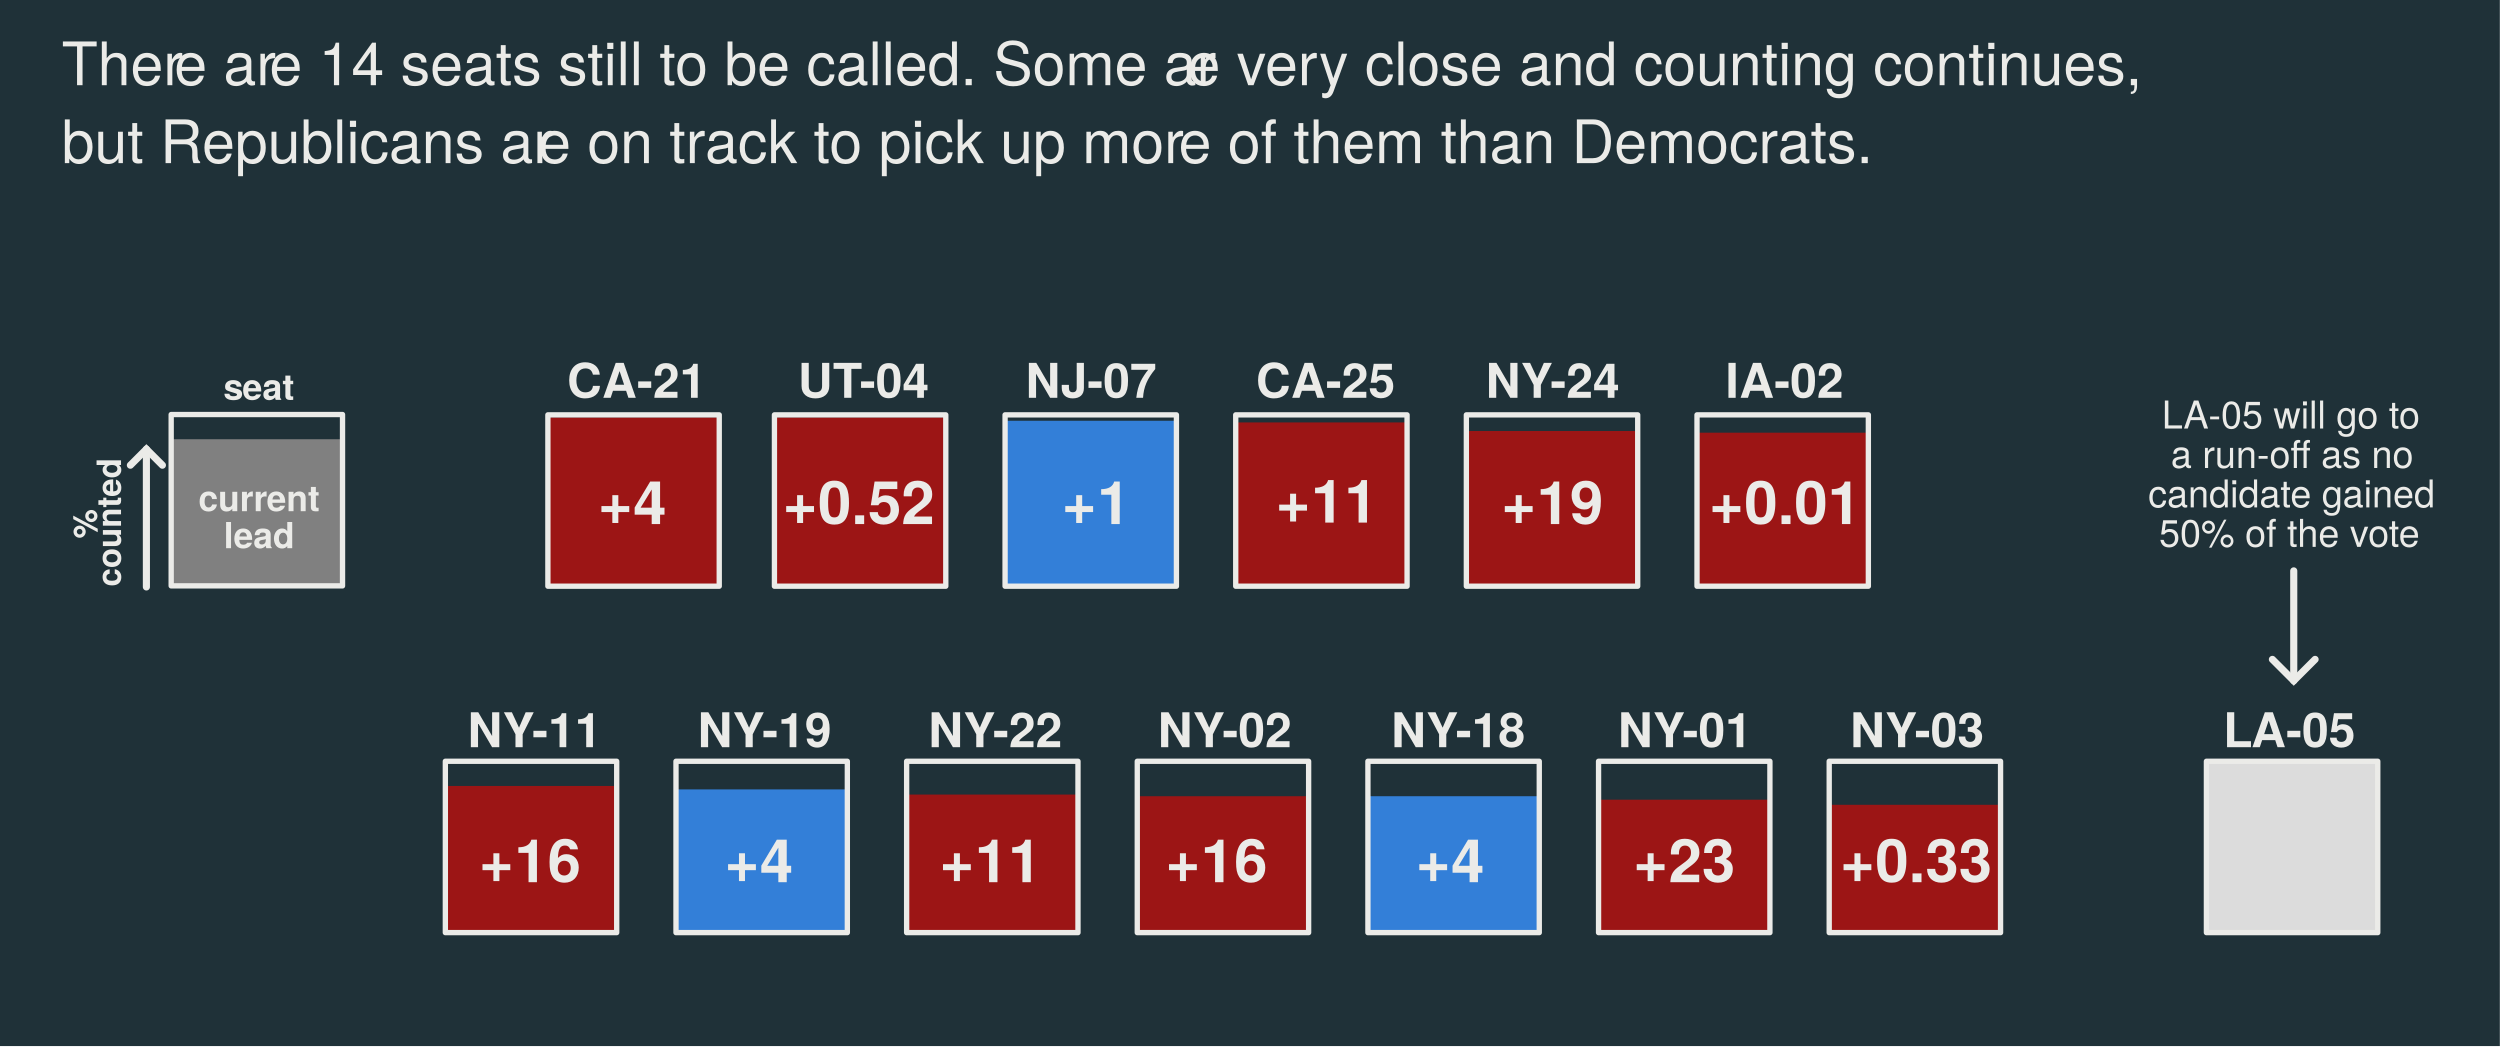
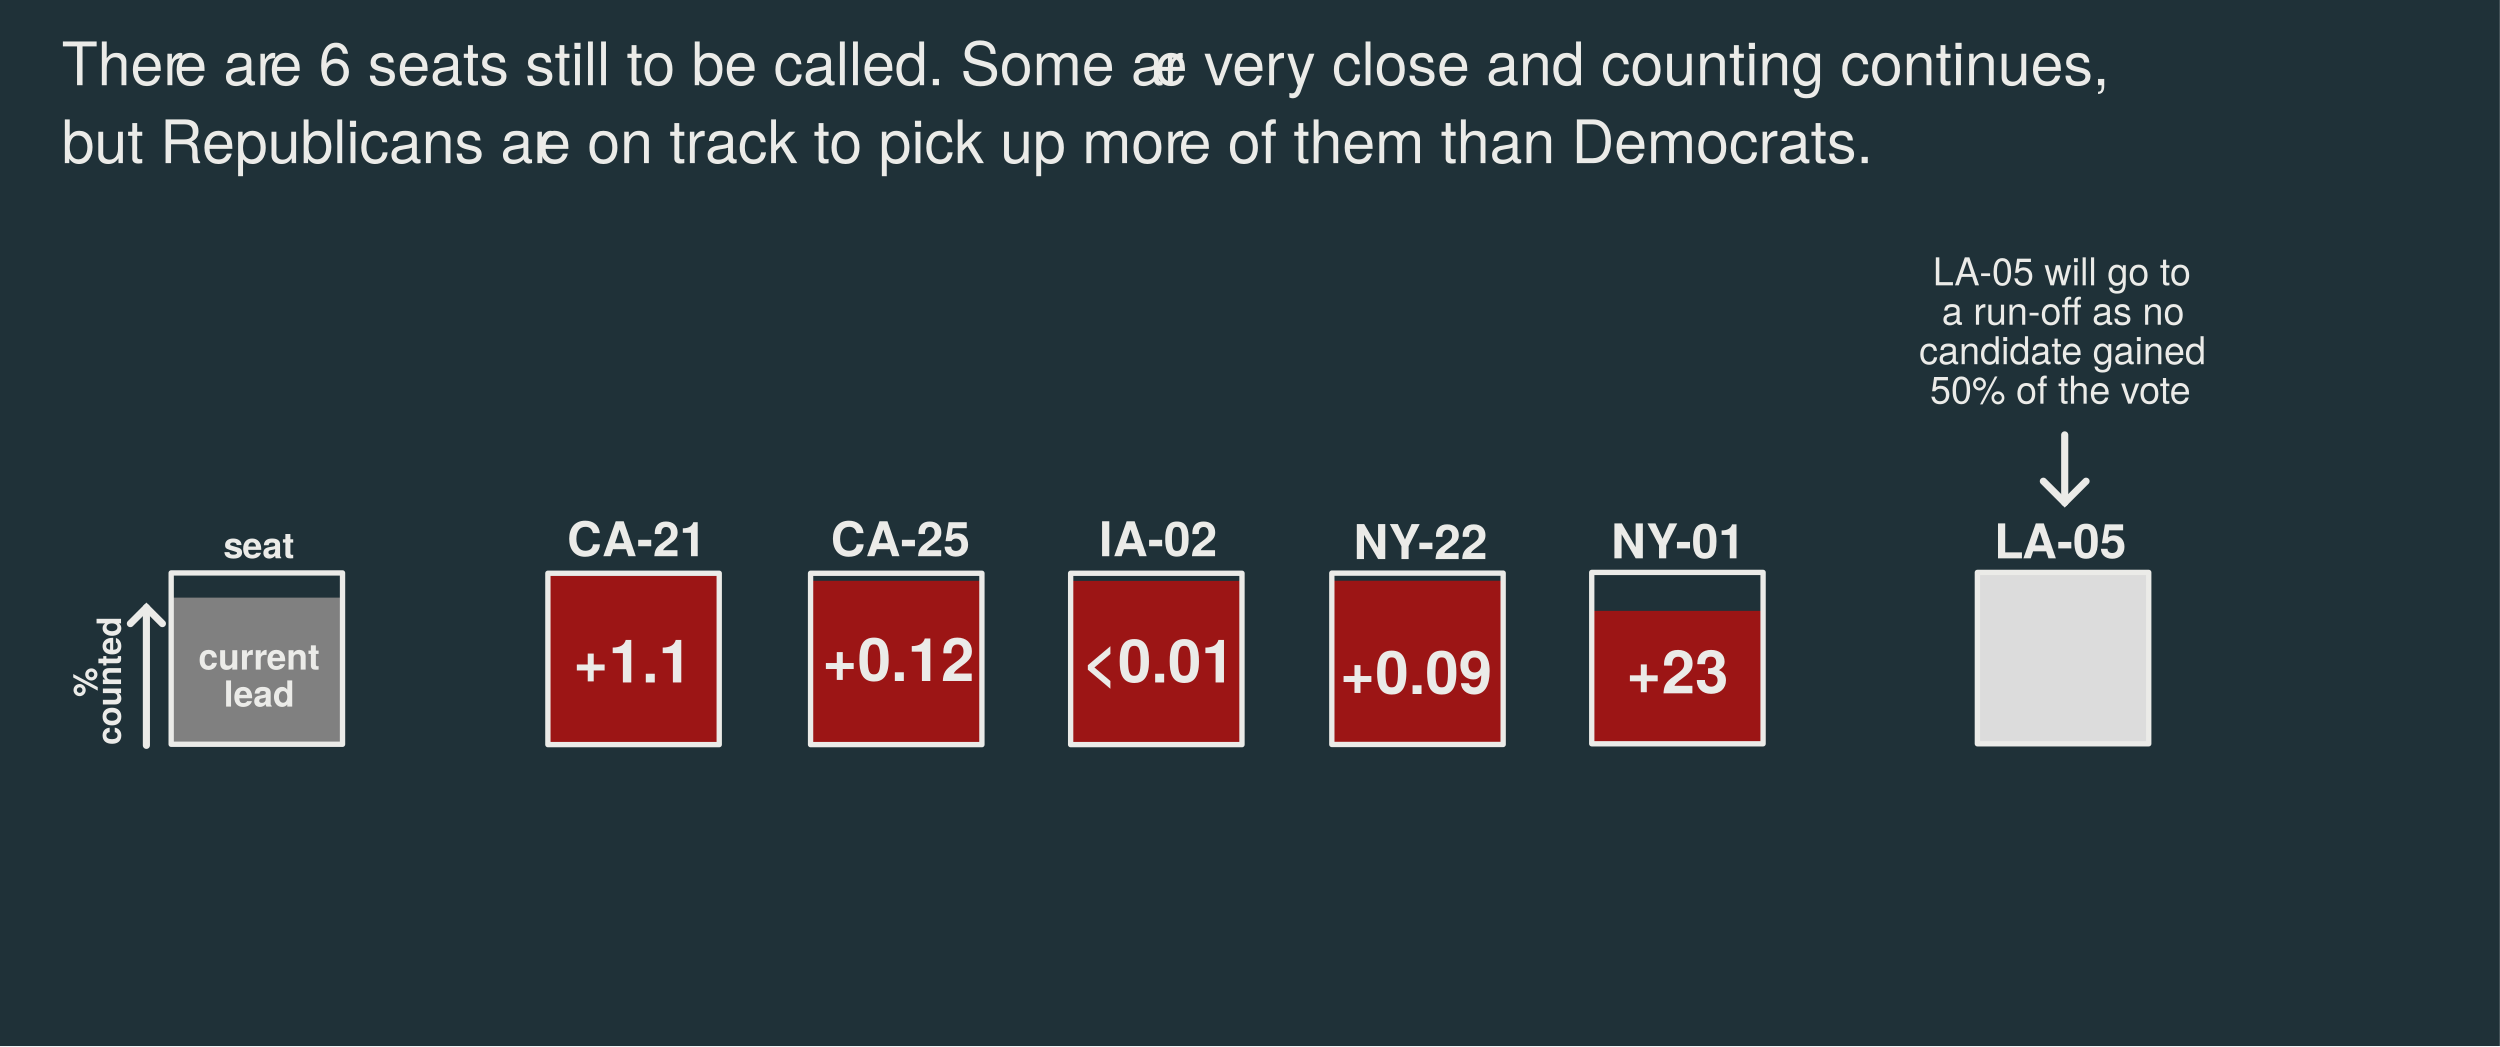
<svg xmlns="http://www.w3.org/2000/svg" width="100%" height="100%" viewBox="0 0 2927 1225" version="1.1" xml:space="preserve" style="fill-rule:evenodd;clip-rule:evenodd;stroke-linecap:round;stroke-linejoin:round;stroke-miterlimit:1.5;">
  <rect id="house-uncalled" x="0" y="0" width="2926.81" height="1224.73" style="fill:none;" />
  <clipPath id="_clip1">
    <rect x="0" y="0" width="2926.81" height="1224.73" />
  </clipPath>
  <g clip-path="url(#_clip1)">
+     <rect x="-42.203" y="-73.549" width="3032.78" height="1332.59" style="fill:#1f3138;" />
+     <rect x="200.411" y="699.71" width="200.619" height="170.534" style="fill:#808080;" />
+     <rect x="200.411" y="670.791" width="200.619" height="200.619" style="fill:none;stroke:#ebebe8;stroke-width:6.25px;" />
+     <rect x="1863.6" y="715.189" width="200.619" height="154.321" style="fill:#9c1515;" />
+     <rect x="1863.6" y="670.185" width="200.619" height="200.619" style="fill:none;stroke:#ebebe8;stroke-width:6.25px;" />
+     <rect x="641.465" y="674.148" width="200.619" height="196.548" style="fill:#9c1515;" />
+     <rect x="641.465" y="671.182" width="200.619" height="200.619" style="fill:none;stroke:#ebebe8;stroke-width:6.25px;" />
+     <rect x="1253.5" y="680.135" width="200.619" height="191.667" style="fill:#9c1515;" />
+     <rect x="1253.5" y="671.182" width="200.619" height="200.619" style="fill:none;stroke:#ebebe8;stroke-width:6.25px;" />
+     <rect x="949.009" y="680.044" width="200.619" height="190.652" style="fill:#9c1515;" />
+     <rect x="949.009" y="671.182" width="200.619" height="200.619" style="fill:none;stroke:#ebebe8;stroke-width:6.25px;" />
+     <rect x="1559.29" y="679.95" width="200.619" height="191.667" style="fill:#9c1515;" />
+     <rect x="1559.29" y="670.997" width="200.619" height="200.619" style="fill:none;stroke:#ebebe8;stroke-width:6.25px;" />
    <g>
-       <rect x="-42.203" y="-73.549" width="3032.78" height="1332.59" style="fill:#1f3138;" />
-       <g>
-         <rect x="200.411" y="514.25" width="200.619" height="170.534" style="fill:#808080;" />
-         <rect x="200.411" y="485.331" width="200.619" height="200.619" style="fill:none;stroke:#ebebe8;stroke-width:6.25px;" />
-       </g>
-       <g>
-         <g>
-           <rect x="906.705" y="488.688" width="200.619" height="196.548" style="fill:#9c1515;" />
-           <rect x="906.705" y="485.722" width="200.619" height="200.619" style="fill:none;stroke:#ebebe8;stroke-width:6.25px;" />
-         </g>
-         <g>
-           <rect x="521.411" y="920.21" width="200.619" height="170.534" style="fill:#9c1515;" />
-           <rect x="521.411" y="891.292" width="200.619" height="200.619" style="fill:none;stroke:#ebebe8;stroke-width:6.25px;" />
-         </g>
-         <g>
-           <rect x="1871.59" y="936.296" width="200.619" height="154.431" style="fill:#9c1515;" />
-           <rect x="1871.59" y="891.292" width="200.619" height="200.619" style="fill:none;stroke:#ebebe8;stroke-width:6.25px;" />
-         </g>
-         <g>
-           <g>
-             <rect x="1176.74" y="492.619" width="200.619" height="192.617" style="fill:#337fd8;" />
-           </g>
-           <rect x="1176.74" y="485.722" width="200.619" height="200.619" style="fill:none;stroke:#ebebe8;stroke-width:6.25px;" />
-         </g>
-         <g>
-           <rect x="791.447" y="924.24" width="200.619" height="166.504" style="fill:#337fd8;" />
-           <rect x="791.447" y="891.292" width="200.619" height="200.619" style="fill:none;stroke:#ebebe8;stroke-width:6.25px;" />
-         </g>
-         <g>
-           <rect x="2141.63" y="942.262" width="200.619" height="148.464" style="fill:#9c1515;" />
-           <rect x="2141.63" y="891.292" width="200.619" height="200.619" style="fill:none;stroke:#ebebe8;stroke-width:6.25px;" />
-         </g>
-         <g>
-           <rect x="641.465" y="488.688" width="200.619" height="196.548" style="fill:#9c1515;" />
-           <rect x="641.465" y="485.722" width="200.619" height="200.619" style="fill:none;stroke:#ebebe8;stroke-width:6.25px;" />
-         </g>
-         <g>
-           <rect x="1716.81" y="504.631" width="200.619" height="180.543" style="fill:#9c1515;" />
-           <rect x="1716.81" y="485.722" width="200.619" height="200.619" style="fill:none;stroke:#ebebe8;stroke-width:6.25px;" />
-         </g>
-         <g>
-           <rect x="1331.52" y="932.224" width="200.619" height="158.502" style="fill:#9c1515;" />
-           <rect x="1331.52" y="891.292" width="200.619" height="200.619" style="fill:none;stroke:#ebebe8;stroke-width:6.25px;" />
-         </g>
-         <g>
-           <rect x="1986.85" y="506.597" width="200.619" height="178.578" style="fill:#9c1515;" />
-           <rect x="1986.85" y="485.722" width="200.619" height="200.619" style="fill:none;stroke:#ebebe8;stroke-width:6.25px;" />
-         </g>
-         <g>
-           <rect x="1601.56" y="932.224" width="200.619" height="158.502" style="fill:#337fd8;" />
-           <rect x="1601.56" y="891.292" width="200.619" height="200.619" style="fill:none;stroke:#ebebe8;stroke-width:6.25px;" />
-         </g>
-         <g>
-           <rect x="1446.78" y="494.584" width="200.619" height="190.652" style="fill:#9c1515;" />
-           <rect x="1446.78" y="485.722" width="200.619" height="200.619" style="fill:none;stroke:#ebebe8;stroke-width:6.25px;" />
-         </g>
-         <g>
-           <rect x="1061.48" y="930.276" width="200.619" height="160.468" style="fill:#9c1515;" />
-           <rect x="1061.48" y="891.292" width="200.619" height="200.619" style="fill:none;stroke:#ebebe8;stroke-width:6.25px;" />
-         </g>
-         <g>
-           <rect x="2583.27" y="891.292" width="200.619" height="200.619" style="fill:#dcdcdc;" />
-           <rect x="2583.27" y="891.292" width="200.619" height="200.619" style="fill:none;stroke:#ebebe8;stroke-width:6.25px;" />
-         </g>
-       </g>
-       <g transform="matrix(1.40392,0,0,1.40392,24.6577,-1874.75)">
-         <g transform="matrix(0.984035,0,0,1,0.540511,0)">
-           <text x="33.857px" y="1406.41px" style="font-family:'HelveticaNeue-Light', 'Helvetica Neue';font-weight:300;font-size:50px;fill:#ebebe8;">Ther<tspan x="129.307px 155.257px " y="1406.41px 1406.41px ">e </tspan>ar<tspan x="209.957px 235.907px " y="1406.41px 1406.41px ">e </tspan>14 seats still to be called. Some ar<tspan x="988.007px 1013.96px " y="1406.41px 1406.41px ">e </tspan>very close and counting continues,</text>
-         </g>
-         <g transform="matrix(0.984035,0,0,1,0.540511,0)">
-           <text x="33.857px" y="1471.41px" style="font-family:'HelveticaNeue-Light', 'Helvetica Neue';font-weight:300;font-size:50px;fill:#ebebe8;">but Republicans ar<tspan x="437.657px 463.607px " y="1471.41px 1471.41px ">e </tspan>on track to pick up mor<tspan x="980.457px 1006.41px " y="1471.41px 1471.41px ">e </tspan>of them than Democrats.</text>
-         </g>
-       </g>
-       <g transform="matrix(1.40392,0,0,1.40392,1436.03,-1472.77)">
+       <rect x="2315.11" y="670.19" width="200.619" height="200.619" style="fill:#dcdcdc;" />
+       <rect x="2315.11" y="670.19" width="200.619" height="200.619" style="fill:none;stroke:#ebebe8;stroke-width:6.25px;" />
+       <g transform="matrix(1.40392,0,0,1.40392,1167.87,-1640.45)">
        <g transform="matrix(0.984035,0,0,1,12.4525,0)">
          <text x="780.001px" y="1406.41px" style="font-family:'HelveticaNeue', 'Helvetica Neue';font-size:32px;fill:#ebebe8;">LA-05 will go to</text>
        </g>
        <g transform="matrix(0.984035,0,0,1,12.5724,0)">
          <text x="787.512px" y="1439.31px" style="font-family:'HelveticaNeue', 'Helvetica Neue';font-size:32px;fill:#ebebe8;">a run-oﬀ as no</text>
        </g>
        <g transform="matrix(0.984035,0,0,1,12.2705,0)">
          <text x="768.602px" y="1472.2px" style="font-family:'HelveticaNeue', 'Helvetica Neue';font-size:32px;fill:#ebebe8;">candidate gained</text>
        </g>
        <g transform="matrix(0.984035,0,0,1,12.4148,0)">
          <text x="777.64px" y="1505.1px" style="font-family:'HelveticaNeue', 'Helvetica Neue';font-size:32px;fill:#ebebe8;">50% of the vote</text>
        </g>
      </g>
-       <path d="M2710.52,772.013l-25,25l-25,-25" style="fill:none;stroke:#ebebe8;stroke-width:8.33px;stroke-linejoin:miter;stroke-miterlimit:10;" />
-       <path d="M2685.52,668.386l0,128.627" style="fill:none;stroke:#ebebe8;stroke-width:8.33px;" />
-       <path d="M152.65,544.663l18.75,-18.75l18.75,18.75" style="fill:none;stroke:#ebebe8;stroke-width:8.33px;stroke-linejoin:miter;stroke-miterlimit:10;" />
-       <path d="M171.4,687.194l0,-161.281" style="fill:none;stroke:#ebebe8;stroke-width:8.33px;" />
-       <text x="663.945px" y="465.763px" style="font-family:'HelveticaNeue-Bold', 'Helvetica Neue';font-weight:700;font-size:56.157px;fill:#ebebe8;">C<tspan x="704.893px 742.746px 765.237px 795.962px " y="465.763px 465.763px 465.763px 465.763px ">A-21</tspan>
-       </text>
-       <text x="699.928px" y="613.577px" style="font-family:'HelveticaNeue-Bold', 'Helvetica Neue';font-weight:700;font-size:70.196px;fill:#ebebe8;">+<tspan x="741.373px " y="613.577px ">4</tspan>
-       </text>
-       <g transform="matrix(1.40392,0,0,1.40392,-946.055,-1375.97)">
-         <g transform="matrix(0.984035,0,0,1,13.4,0)">
-           <text x="839.349px" y="1406.41px" style="font-family:'HelveticaNeue-Bold', 'Helvetica Neue';font-weight:700;font-size:30px;fill:#ebebe8;">curr<tspan x="897.159px 914.379px " y="1406.41px 1406.41px ">en</tspan>t</text>
-         </g>
-         <g transform="matrix(0.984035,0,0,1,13.7367,0)">
-           <text x="860.441px" y="1437.28px" style="font-family:'HelveticaNeue-Bold', 'Helvetica Neue';font-weight:700;font-size:30px;fill:#ebebe8;">lead</text>
-         </g>
-       </g>
-       <text x="261.518px" y="468.155px" style="font-family:'HelveticaNeue-Bold', 'Helvetica Neue';font-weight:700;font-size:42.117px;fill:#ebebe8;">s<tspan x="283.774px 307.563px 331.353px " y="468.155px 468.155px 468.155px ">eat</tspan>
-       </text>
-       <g transform="matrix(8.5965e-17,-1.40392,1.40392,8.5965e-17,-1860.87,1860.9)">
-         <g transform="matrix(0.984035,0,0,1,13.9921,0)">
-           <text x="876.437px" y="1406.41px" style="font-family:'HelveticaNeue-Bold', 'Helvetica Neue';font-weight:700;font-size:28px;fill:#ebebe8;">%</text>
-         </g>
-         <g transform="matrix(0.984035,0,0,1,13.3525,0)">
-           <text x="836.375px" y="1426.41px" style="font-family:'HelveticaNeue-Bold', 'Helvetica Neue';font-weight:700;font-size:28px;fill:#ebebe8;">counted</text>
-         </g>
-       </g>
-       <text x="916.253px" y="613.577px" style="font-family:'HelveticaNeue-Bold', 'Helvetica Neue';font-weight:700;font-size:70.196px;fill:#ebebe8;">+<tspan x="957.698px 996.104px 1015.31px 1053.71px " y="613.577px 613.577px 613.577px 613.577px ">0.52</tspan>
-       </text>
-       <text x="1243.02px" y="613.577px" style="font-family:'HelveticaNeue-Bold', 'Helvetica Neue';font-weight:700;font-size:70.196px;fill:#ebebe8;">+<tspan x="1284.46px " y="613.577px ">1</tspan>
-       </text>
-       <text x="1493.45px" y="611.869px" style="font-family:'HelveticaNeue-Bold', 'Helvetica Neue';font-weight:700;font-size:70.196px;fill:#ebebe8;">+<tspan x="1534.9px 1573.3px " y="611.869px 611.869px ">11</tspan>
-       </text>
-       <text x="1757.6px" y="613.577px" style="font-family:'HelveticaNeue-Bold', 'Helvetica Neue';font-weight:700;font-size:70.196px;fill:#ebebe8;">+<tspan x="1799.04px 1837.45px " y="613.577px 613.577px ">19</tspan>
-       </text>
-       <text x="2000.82px" y="613.577px" style="font-family:'HelveticaNeue-Bold', 'Helvetica Neue';font-weight:700;font-size:70.196px;fill:#ebebe8;">+<tspan x="2042.27px 2080.67px 2099.87px 2138.28px " y="613.577px 613.577px 613.577px 613.577px ">0.01</tspan>
-       </text>
-       <text x="560.671px" y="1032.84px" style="font-family:'HelveticaNeue-Bold', 'Helvetica Neue';font-weight:700;font-size:70.196px;fill:#ebebe8;">+<tspan x="602.116px 640.522px " y="1032.84px 1032.84px ">16</tspan>
-       </text>
-       <text x="848.212px" y="1032.84px" style="font-family:'HelveticaNeue-Bold', 'Helvetica Neue';font-weight:700;font-size:70.196px;fill:#ebebe8;">+<tspan x="889.657px " y="1032.84px ">4</tspan>
-       </text>
-       <text x="1099.84px" y="1032.84px" style="font-family:'HelveticaNeue-Bold', 'Helvetica Neue';font-weight:700;font-size:70.196px;fill:#ebebe8;">+<tspan x="1141.28px 1179.69px " y="1032.84px 1032.84px ">11</tspan>
-       </text>
-       <text x="1364.47px" y="1032.84px" style="font-family:'HelveticaNeue-Bold', 'Helvetica Neue';font-weight:700;font-size:70.196px;fill:#ebebe8;">+<tspan x="1405.91px 1444.32px " y="1032.84px 1032.84px ">16</tspan>
-       </text>
-       <text x="1657.51px" y="1032.84px" style="font-family:'HelveticaNeue-Bold', 'Helvetica Neue';font-weight:700;font-size:70.196px;fill:#ebebe8;">+<tspan x="1698.96px " y="1032.84px ">4</tspan>
-       </text>
-       <text x="1912.06px" y="1032.84px" style="font-family:'HelveticaNeue-Bold', 'Helvetica Neue';font-weight:700;font-size:70.196px;fill:#ebebe8;">+<tspan x="1953.5px 1991.91px " y="1032.84px 1032.84px ">23</tspan>
-       </text>
-       <text x="2154.2px" y="1032.84px" style="font-family:'HelveticaNeue-Bold', 'Helvetica Neue';font-weight:700;font-size:70.196px;fill:#ebebe8;">+<tspan x="2195.64px 2234.05px 2253.25px 2291.65px " y="1032.84px 1032.84px 1032.84px 1032.84px ">0.33</tspan>
-       </text>
-       <text x="934.204px" y="465.763px" style="font-family:'HelveticaNeue-Bold', 'Helvetica Neue';font-weight:700;font-size:56.157px;fill:#ebebe8;">U<tspan x="975.152px 1001.79px 1024.28px 1055px " y="465.763px 465.763px 465.763px 465.763px ">T-04</tspan>
-       </text>
-       <text x="1200.79px" y="465.763px" style="font-family:'HelveticaNeue-Bold', 'Helvetica Neue';font-weight:700;font-size:56.157px;fill:#ebebe8;">N<tspan x="1241.74px 1272.46px 1294.95px 1325.68px " y="465.763px 465.763px 465.763px 465.763px ">J-07</tspan>
-       </text>
-       <text x="1470.49px" y="465.763px" style="font-family:'HelveticaNeue-Bold', 'Helvetica Neue';font-weight:700;font-size:56.157px;fill:#ebebe8;">C<tspan x="1511.43px 1549.29px 1571.78px 1602.5px " y="465.763px 465.763px 465.763px 465.763px ">A-25</tspan>
-       </text>
-       <text x="1739.54px" y="465.763px" style="font-family:'HelveticaNeue-Bold', 'Helvetica Neue';font-weight:700;font-size:56.157px;fill:#ebebe8;">N<tspan x="1780.49px 1811.22px 1833.71px 1864.43px " y="465.763px 465.763px 465.763px 465.763px ">Y-24</tspan>
-       </text>
-       <text x="2020.14px" y="465.763px" style="font-family:'HelveticaNeue-Bold', 'Helvetica Neue';font-weight:700;font-size:56.157px;fill:#ebebe8;">I<tspan x="2036.44px 2074.29px 2096.78px 2127.51px " y="465.763px 465.763px 465.763px 465.763px ">A-02</tspan>
-       </text>
-       <text x="547.455px" y="874.822px" style="font-family:'HelveticaNeue-Bold', 'Helvetica Neue';font-weight:700;font-size:56.157px;fill:#ebebe8;">N<tspan x="588.403px 619.127px 641.618px 672.343px " y="874.822px 874.822px 874.822px 874.822px ">Y-11</tspan>
-       </text>
-       <text x="816.822px" y="874.822px" style="font-family:'HelveticaNeue-Bold', 'Helvetica Neue';font-weight:700;font-size:56.157px;fill:#ebebe8;">N<tspan x="857.77px 888.495px 910.985px 941.71px " y="874.822px 874.822px 874.822px 874.822px ">Y-19</tspan>
-       </text>
-       <text x="1086.94px" y="874.822px" style="font-family:'HelveticaNeue-Bold', 'Helvetica Neue';font-weight:700;font-size:56.157px;fill:#ebebe8;">N<tspan x="1127.89px 1158.61px 1181.1px 1211.83px " y="874.822px 874.822px 874.822px 874.822px ">Y-22</tspan>
-       </text>
-       <text x="1355.57px" y="874.822px" style="font-family:'HelveticaNeue-Bold', 'Helvetica Neue';font-weight:700;font-size:56.157px;fill:#ebebe8;">N<tspan x="1396.51px 1427.24px 1449.73px 1480.45px " y="874.822px 874.822px 874.822px 874.822px ">Y-02</tspan>
-       </text>
-       <text x="1628.83px" y="874.822px" style="font-family:'HelveticaNeue-Bold', 'Helvetica Neue';font-weight:700;font-size:56.157px;fill:#ebebe8;">N<tspan x="1669.78px 1700.5px 1722.99px 1753.72px " y="874.822px 874.822px 874.822px 874.822px ">Y-18</tspan>
-       </text>
-       <text x="1894.32px" y="874.822px" style="font-family:'HelveticaNeue-Bold', 'Helvetica Neue';font-weight:700;font-size:56.157px;fill:#ebebe8;">N<tspan x="1935.27px 1965.99px 1988.48px 2019.21px " y="874.822px 874.822px 874.822px 874.822px ">Y-01</tspan>
-       </text>
-       <text x="2166.16px" y="874.822px" style="font-family:'HelveticaNeue-Bold', 'Helvetica Neue';font-weight:700;font-size:56.157px;fill:#ebebe8;">N<tspan x="2207.11px 2237.83px 2260.32px 2291.05px " y="874.822px 874.822px 874.822px 874.822px ">Y-03</tspan>
-       </text>
-       <text x="2602.93px" y="874.822px" style="font-family:'HelveticaNeue-Bold', 'Helvetica Neue';font-weight:700;font-size:56.157px;fill:#ebebe8;">L<tspan x="2635.7px 2673.55px 2696.05px 2726.77px " y="874.822px 874.822px 874.822px 874.822px ">A-05</tspan>
+       <path d="M2442.36,563.411l-25,25l-25,-25" style="fill:none;stroke:#ebebe8;stroke-width:8.33px;stroke-linejoin:miter;stroke-miterlimit:10;" />
+       <path d="M2417.36,509.166l0,79.245" style="fill:none;stroke:#ebebe8;stroke-width:8.33px;" />
+       <text x="2334.77px" y="653.72px" style="font-family:'HelveticaNeue-Bold', 'Helvetica Neue';font-weight:700;font-size:56.157px;fill:#ebebe8;">L<tspan x="2367.54px 2405.4px 2427.89px 2458.61px " y="653.72px 653.72px 653.72px 653.72px ">A-05</tspan>
      </text>
    </g>
+     <g transform="matrix(1.40392,0,0,1.40392,24.6577,-1874.75)">
+       <g transform="matrix(0.984035,0,0,1,0.540511,0)">
+         <text x="33.857px" y="1406.41px" style="font-family:'HelveticaNeue-Light', 'Helvetica Neue';font-weight:300;font-size:50px;fill:#ebebe8;">Ther<tspan x="129.307px 155.257px " y="1406.41px 1406.41px ">e </tspan>ar<tspan x="209.957px 235.907px " y="1406.41px 1406.41px ">e </tspan>6 seats still to be called. Some ar<tspan x="960.207px 986.157px " y="1406.41px 1406.41px ">e </tspan>very close and counting continues,</text>
+       </g>
+       <g transform="matrix(0.984035,0,0,1,0.540511,0)">
+         <text x="33.857px" y="1471.41px" style="font-family:'HelveticaNeue-Light', 'Helvetica Neue';font-weight:300;font-size:50px;fill:#ebebe8;">but Republicans ar<tspan x="437.657px 463.607px " y="1471.41px 1471.41px ">e </tspan>on track to pick up mor<tspan x="980.457px 1006.41px " y="1471.41px 1471.41px ">e </tspan>of them than Democrats.</text>
+       </g>
+     </g>
+     <path d="M152.65,730.123l18.75,-18.75l18.75,18.75" style="fill:none;stroke:#ebebe8;stroke-width:8.33px;stroke-linejoin:miter;stroke-miterlimit:10;" />
+     <path d="M171.4,872.654l0,-161.281" style="fill:none;stroke:#ebebe8;stroke-width:8.33px;" />
+     <text x="663.945px" y="651.223px" style="font-family:'HelveticaNeue-Bold', 'Helvetica Neue';font-weight:700;font-size:56.157px;fill:#ebebe8;">C<tspan x="704.893px 742.746px 765.237px 795.962px " y="651.223px 651.223px 651.223px 651.223px ">A-21</tspan>
+     </text>
+     <text x="671.124px" y="799.037px" style="font-family:'HelveticaNeue-Bold', 'Helvetica Neue';font-weight:700;font-size:70.196px;fill:#ebebe8;">+<tspan x="712.569px 750.974px 770.177px " y="799.037px 799.037px 799.037px ">1.1</tspan>
+     </text>
+     <g transform="matrix(1.40392,0,0,1.40392,-946.055,-1190.51)">
+       <g transform="matrix(0.984035,0,0,1,13.4,0)">
+         <text x="839.349px" y="1406.41px" style="font-family:'HelveticaNeue-Bold', 'Helvetica Neue';font-weight:700;font-size:30px;fill:#ebebe8;">curr<tspan x="897.159px 914.379px " y="1406.41px 1406.41px ">en</tspan>t</text>
+       </g>
+       <g transform="matrix(0.984035,0,0,1,13.7367,0)">
+         <text x="860.441px" y="1437.28px" style="font-family:'HelveticaNeue-Bold', 'Helvetica Neue';font-weight:700;font-size:30px;fill:#ebebe8;">lead</text>
+       </g>
+     </g>
+     <text x="261.518px" y="653.615px" style="font-family:'HelveticaNeue-Bold', 'Helvetica Neue';font-weight:700;font-size:42.117px;fill:#ebebe8;">s<tspan x="283.774px 307.563px 331.353px " y="653.615px 653.615px 653.615px ">eat</tspan>
+     </text>
+     <g transform="matrix(8.5965e-17,-1.40392,1.40392,8.5965e-17,-1860.87,2046.36)">
+       <g transform="matrix(0.984035,0,0,1,13.9921,0)">
+         <text x="876.437px" y="1406.41px" style="font-family:'HelveticaNeue-Bold', 'Helvetica Neue';font-weight:700;font-size:28px;fill:#ebebe8;">%</text>
+       </g>
+       <g transform="matrix(0.984035,0,0,1,13.3525,0)">
+         <text x="836.375px" y="1426.41px" style="font-family:'HelveticaNeue-Bold', 'Helvetica Neue';font-weight:700;font-size:28px;fill:#ebebe8;">counted</text>
+       </g>
+     </g>
+     <text x="962.713px" y="797.329px" style="font-family:'HelveticaNeue-Bold', 'Helvetica Neue';font-weight:700;font-size:70.196px;fill:#ebebe8;">+<tspan x="1004.16px 1042.56px 1061.77px 1100.17px " y="797.329px 797.329px 797.329px 797.329px ">0.12</tspan>
+     </text>
+     <text x="1267.47px" y="799.037px" style="font-family:'HelveticaNeue-Bold', 'Helvetica Neue';font-weight:700;font-size:70.196px;fill:#ebebe8;">&lt;<tspan x="1308.92px 1347.32px 1366.53px 1404.93px " y="799.037px 799.037px 799.037px 799.037px ">0.01</tspan>
+     </text>
+     <text x="1568.84px" y="812.548px" style="font-family:'HelveticaNeue-Bold', 'Helvetica Neue';font-weight:700;font-size:70.196px;fill:#ebebe8;">+<tspan x="1610.28px 1648.69px 1667.89px 1706.3px " y="812.548px 812.548px 812.548px 812.548px ">0.09</tspan>
+     </text>
+     <text x="1904.06px" y="811.735px" style="font-family:'HelveticaNeue-Bold', 'Helvetica Neue';font-weight:700;font-size:70.196px;fill:#ebebe8;">+<tspan x="1945.51px 1983.91px " y="811.735px 811.735px ">23</tspan>
+     </text>
+     <text x="972.717px" y="651.223px" style="font-family:'HelveticaNeue-Bold', 'Helvetica Neue';font-weight:700;font-size:56.157px;fill:#ebebe8;">C<tspan x="1013.67px 1051.52px 1074.01px 1104.73px " y="651.223px 651.223px 651.223px 651.223px ">A-25</tspan>
+     </text>
+     <text x="1286.79px" y="651.223px" style="font-family:'HelveticaNeue-Bold', 'Helvetica Neue';font-weight:700;font-size:56.157px;fill:#ebebe8;">I<tspan x="1303.09px 1340.94px 1363.43px 1394.16px " y="651.223px 651.223px 651.223px 651.223px ">A-02</tspan>
+     </text>
+     <text x="1584.74px" y="654.528px" style="font-family:'HelveticaNeue-Bold', 'Helvetica Neue';font-weight:700;font-size:56.157px;fill:#ebebe8;">N<tspan x="1625.69px 1656.41px 1678.91px 1709.63px " y="654.528px 654.528px 654.528px 654.528px ">Y-22</tspan>
+     </text>
+     <text x="1886.33px" y="653.715px" style="font-family:'HelveticaNeue-Bold', 'Helvetica Neue';font-weight:700;font-size:56.157px;fill:#ebebe8;">N<tspan x="1927.28px 1958px 1980.49px 2011.22px " y="653.715px 653.715px 653.715px 653.715px ">Y-01</tspan>
+     </text>
  </g>
</svg>
